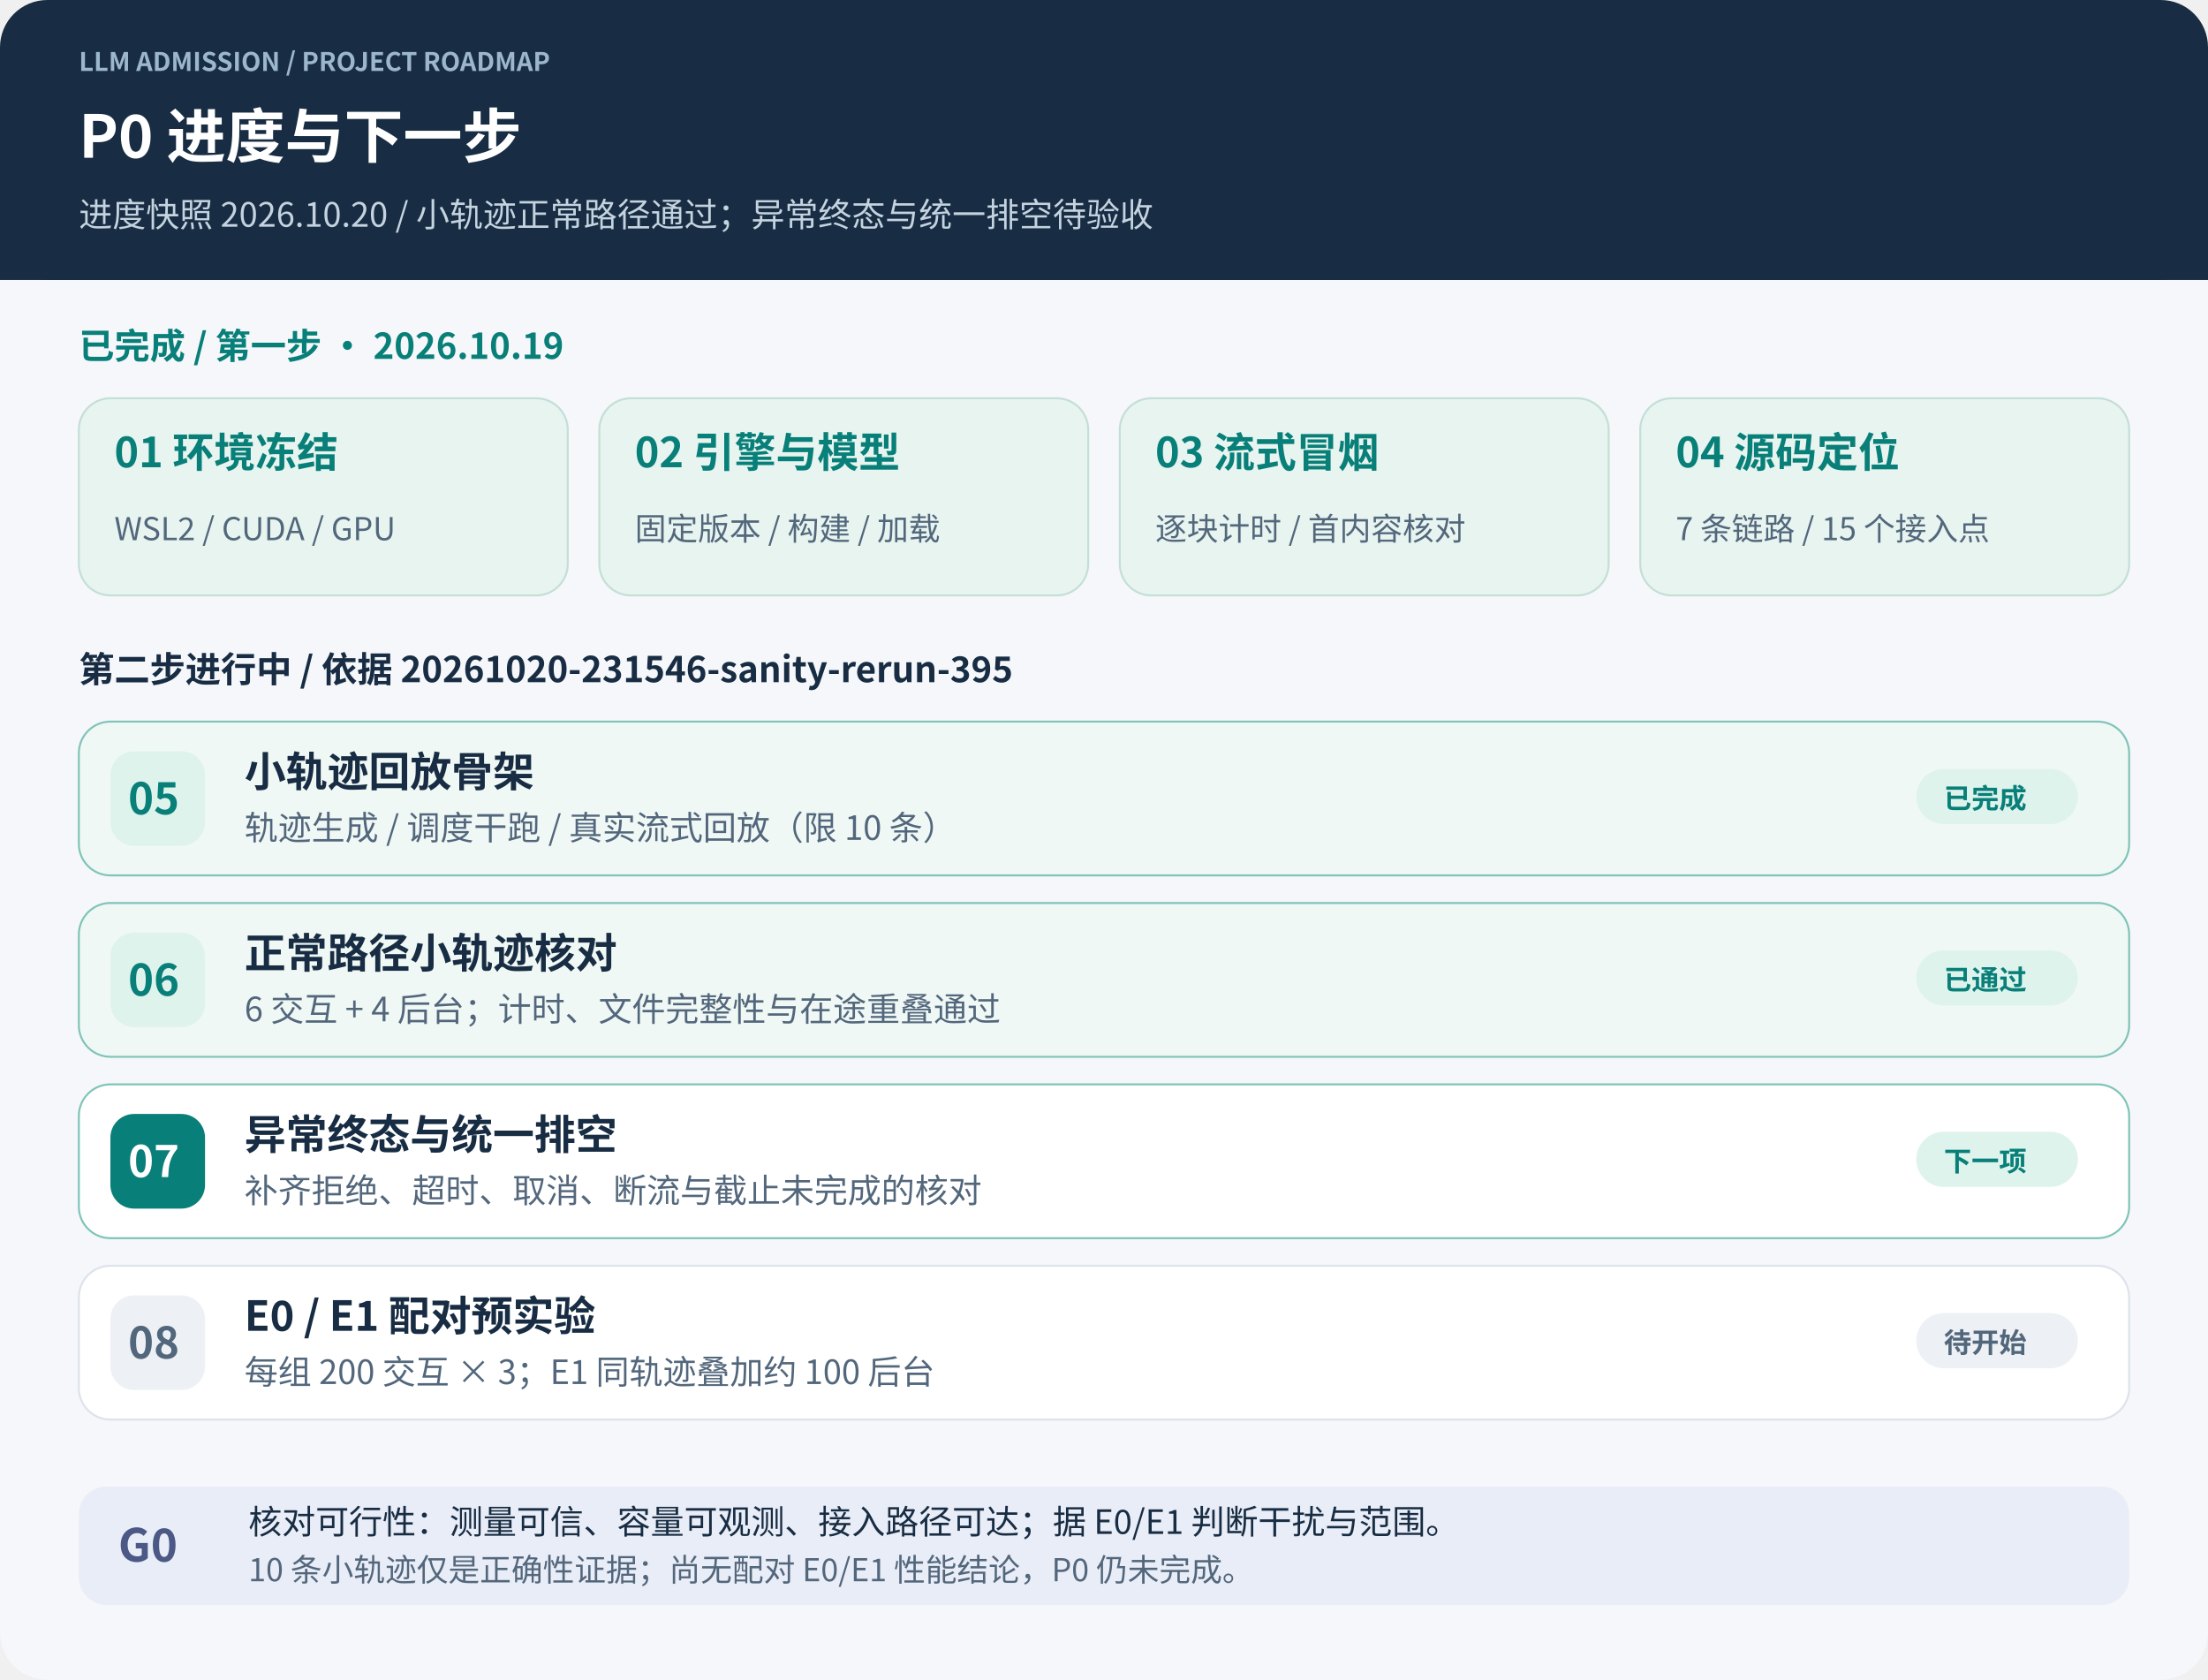
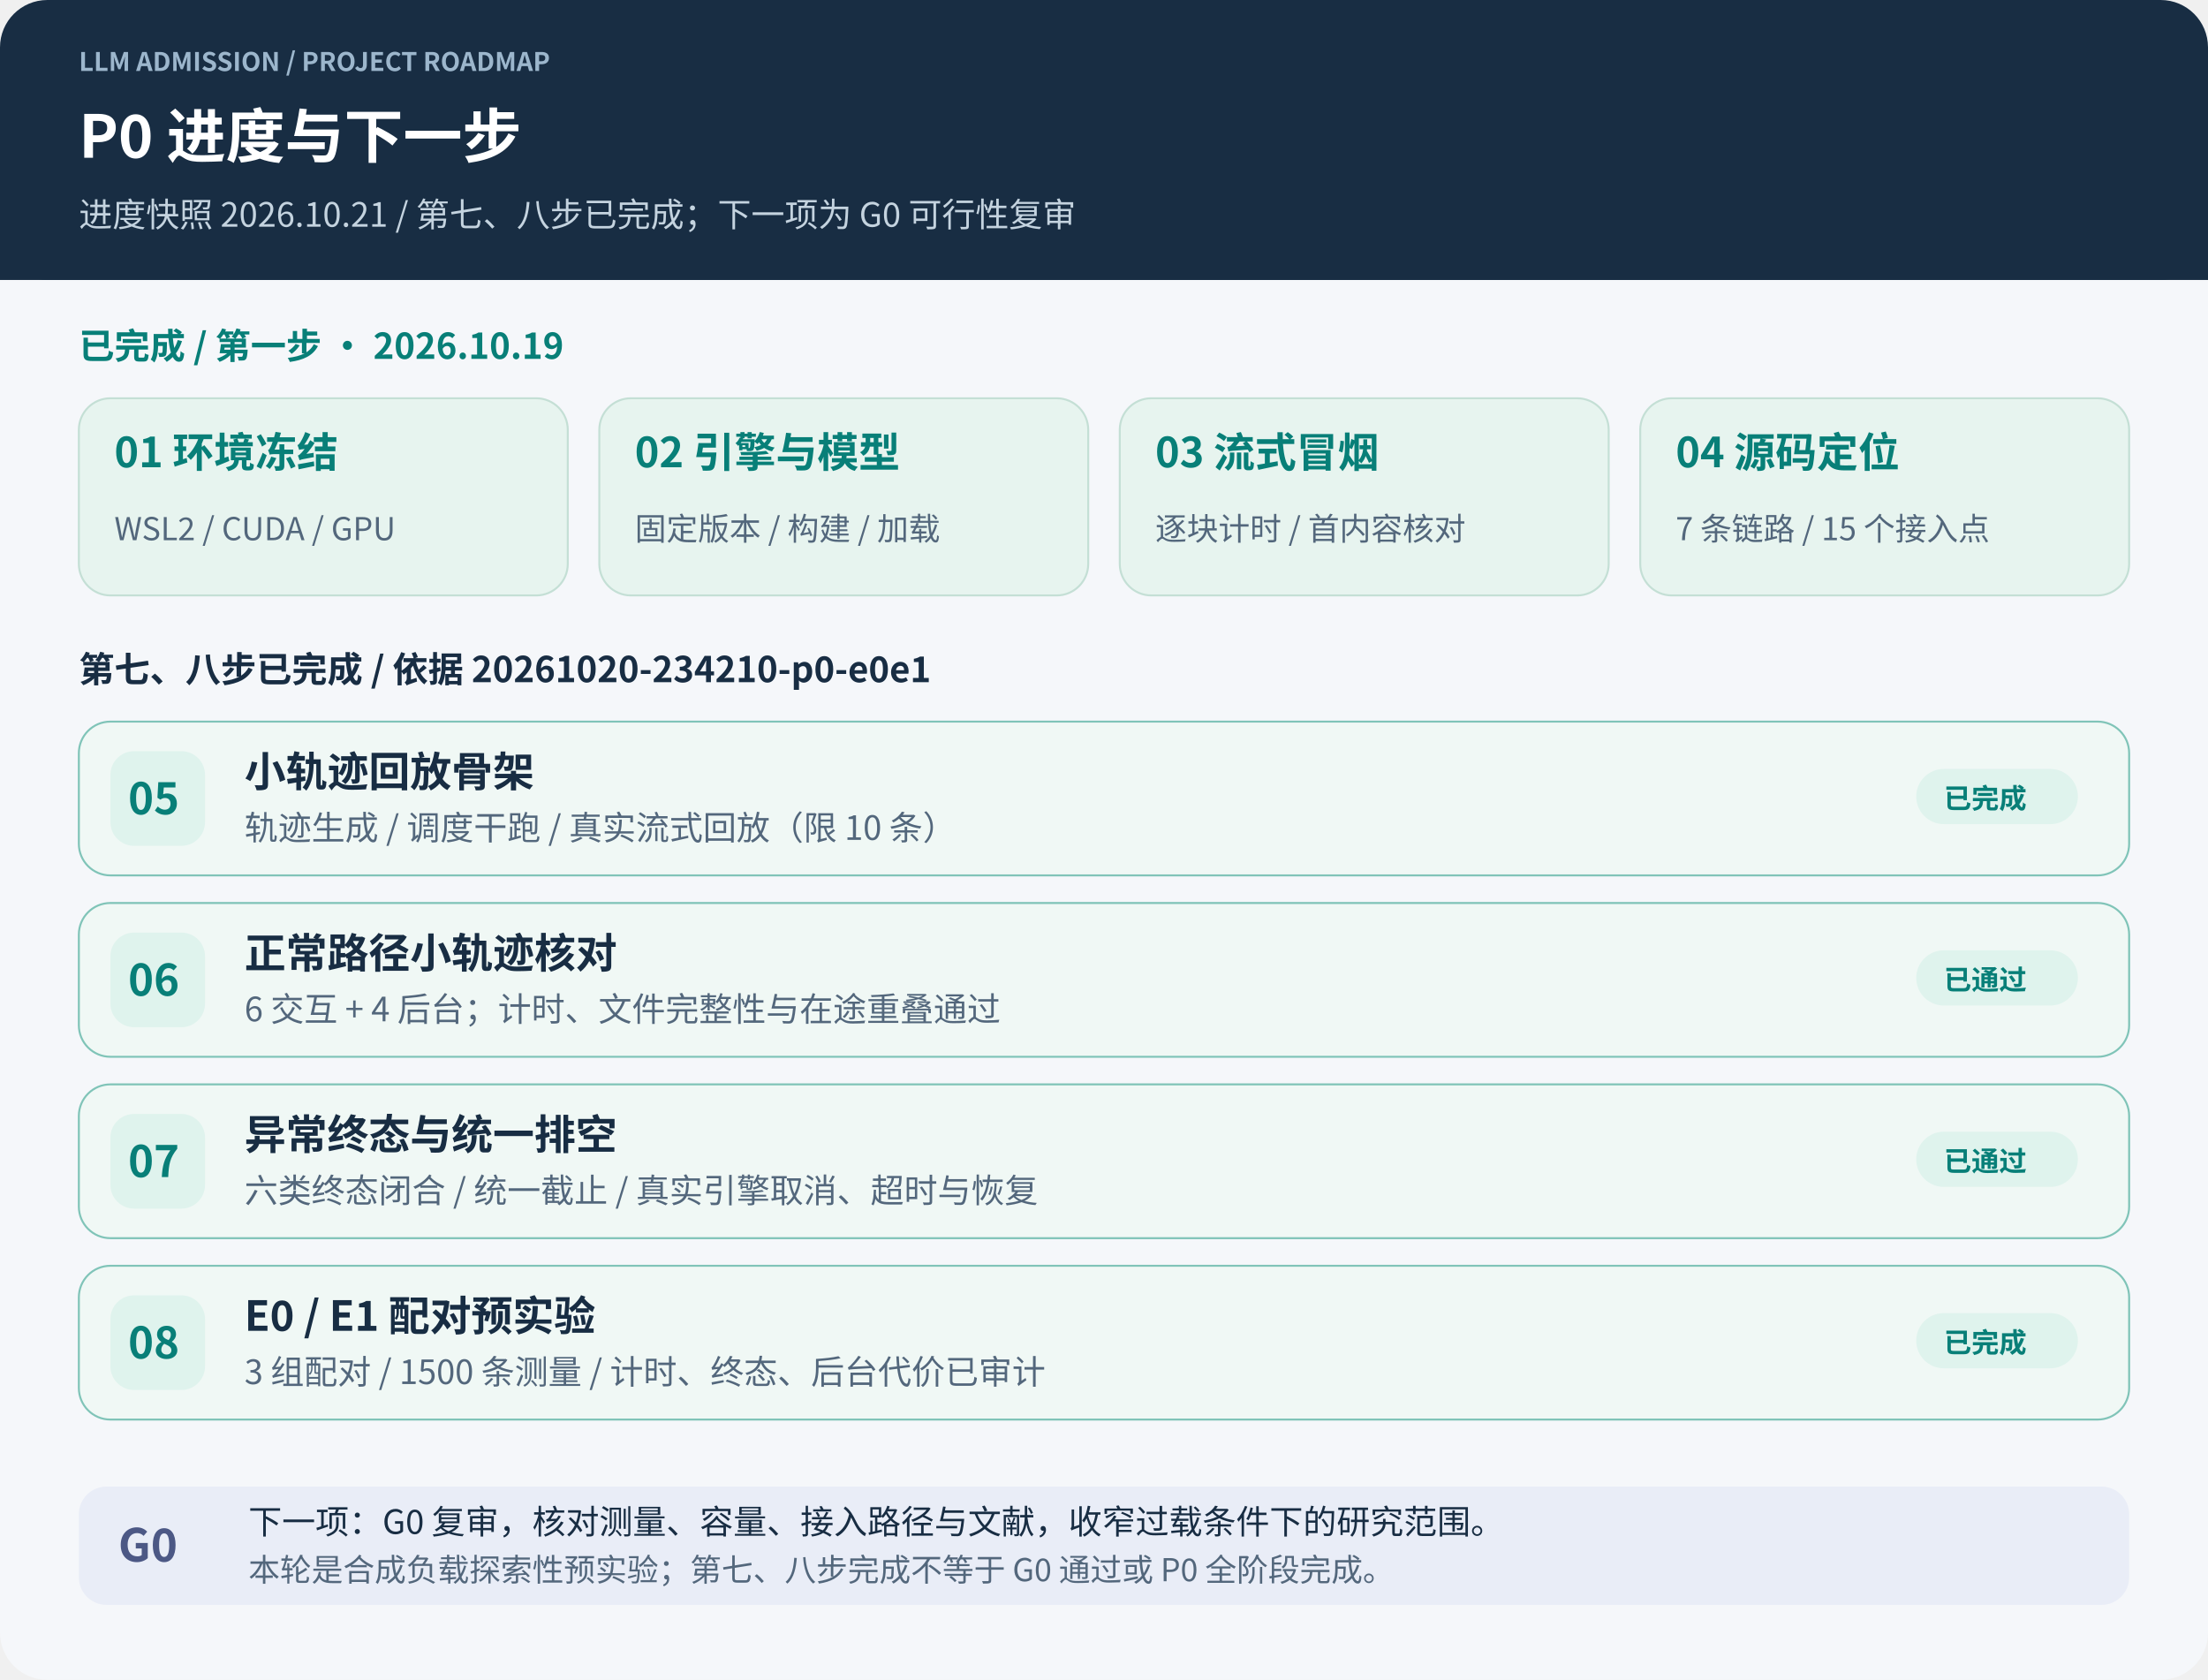
<svg xmlns="http://www.w3.org/2000/svg" width="1120" height="852" viewBox="0 0 1120 852" role="img" aria-labelledby="title desc">
  <g font-family="Segoe UI, PingFang SC, Microsoft YaHei, Noto Sans CJK SC, sans-serif">
    <rect x="0" y="0" width="1120" height="852" rx="24" fill="#f5f7fa" stroke="none" />
    <rect x="0" y="0" width="1120" height="142" rx="24" fill="#182d43" stroke="none" />
    <rect x="0" y="80" width="1120" height="62" rx="0" fill="#182d43" stroke="none" />
    <text x="40" y="36" font-size="13" fill="#9cb6cc" font-weight="600">LLM ADMISSION / PROJECT ROADMAP</text>
    <text x="40" y="80" font-size="30" fill="#ffffff" font-weight="700">P0 进度与下一步</text>
-     <text x="40" y="115" font-size="17" fill="#c4d3df" font-weight="400">进度快照 2026.10.20  /  小轨迹正常路径通过；异常终态与统一排空待验收</text>
+     <text x="40" y="115" font-size="17" fill="#c4d3df" font-weight="400">进度快照 2026.10.21  /  第七、八步已完成；下一项为 G0 可行性复审</text>
    <text x="40" y="182" font-size="18" fill="#087f78" font-weight="600">已完成  /  第一步 · 2026.10.19</text>
    <rect x="40" y="202" width="248" height="100" rx="16" fill="#e7f4ef" stroke="#c4dfd5" />
    <text x="58" y="237" font-size="21" fill="#087f78" font-weight="600">01  环境冻结</text>
    <text x="58" y="274" font-size="16" fill="#53677c" font-weight="400">WSL2 / CUDA / GPU</text>
    <rect x="304" y="202" width="248" height="100" rx="16" fill="#e7f4ef" stroke="#c4dfd5" />
    <text x="322" y="237" font-size="21" fill="#087f78" font-weight="600">02  引擎与模型</text>
    <text x="322" y="274" font-size="16" fill="#53677c" font-weight="400">固定版本 / 构建 / 加载</text>
    <rect x="568" y="202" width="248" height="100" rx="16" fill="#e7f4ef" stroke="#c4dfd5" />
    <text x="586" y="237" font-size="21" fill="#087f78" font-weight="600">03  流式冒烟</text>
    <text x="586" y="274" font-size="16" fill="#53677c" font-weight="400">逐块计时 / 首内容核对</text>
    <rect x="832" y="202" width="248" height="100" rx="16" fill="#e7f4ef" stroke="#c4dfd5" />
    <text x="850" y="237" font-size="21" fill="#087f78" font-weight="600">04  源码定位</text>
    <text x="850" y="274" font-size="16" fill="#53677c" font-weight="400">7 条链路 / 15 个接入点</text>
-     <text x="40" y="346" font-size="18" fill="#182d43" font-weight="600">第二步进行中  /  依据 20261020-231546-sanity-rerun-395</text>
+     <text x="40" y="346" font-size="18" fill="#182d43" font-weight="600">第七、八步已完成  /  依据 20261020-234210-p0-e0e1</text>
    <rect x="40" y="366" width="1040" height="78" rx="16" fill="#f0f8f5" stroke="#80c4b8" />
    <rect x="56" y="381" width="48" height="48" rx="12" fill="#dff3ed" stroke="none" />
    <text x="65" y="413" font-size="22" fill="#087f78" font-weight="700">05</text>
    <text x="124" y="399" font-size="21" fill="#182d43" font-weight="600">小轨迹回放骨架</text>
    <text x="124" y="426" font-size="17" fill="#53677c" font-weight="400">轨迹生成 / 调度干跑 / 真实流式回放（限 10 条）</text>
    <rect x="972" y="390" width="82" height="28" rx="14" fill="#dff3ed" stroke="none" />
    <text x="986" y="410" font-size="14" fill="#087f78" font-weight="600">已完成</text>
    <rect x="40" y="458" width="1040" height="78" rx="16" fill="#f0f8f5" stroke="#80c4b8" />
    <rect x="56" y="473" width="48" height="48" rx="12" fill="#dff3ed" stroke="none" />
    <text x="65" y="505" font-size="22" fill="#087f78" font-weight="700">06</text>
    <text x="124" y="491" font-size="21" fill="#182d43" font-weight="600">正常路径小轨迹核对</text>
    <text x="124" y="518" font-size="17" fill="#53677c" font-weight="400">6 交互 + 4 后台；计时、文件完整性与在途重叠通过</text>
    <rect x="972" y="482" width="82" height="28" rx="14" fill="#dff3ed" stroke="none" />
    <text x="986" y="502" font-size="14" fill="#087f78" font-weight="600">已通过</text>
-     <rect x="40" y="550" width="1040" height="78" rx="16" fill="#ffffff" stroke="#80c4b8" />
-     <rect x="56" y="565" width="48" height="48" rx="12" fill="#087f78" stroke="none" />
-     <text x="65" y="597" font-size="22" fill="#ffffff" font-weight="700">07</text>
+     <rect x="40" y="550" width="1040" height="78" rx="16" fill="#f0f8f5" stroke="#80c4b8" />
+     <rect x="56" y="565" width="48" height="48" rx="12" fill="#dff3ed" stroke="none" />
+     <text x="65" y="597" font-size="22" fill="#087f78" font-weight="700">07</text>
    <text x="124" y="583" font-size="21" fill="#182d43" font-weight="600">异常终态与统一排空</text>
-     <text x="124" y="610" font-size="17" fill="#53677c" font-weight="400">补齐拒绝、超时、取消、断流与截止未完成的核对</text>
+     <text x="124" y="610" font-size="17" fill="#53677c" font-weight="400">六类终态闭合 / 统一截止 / 真实引擎取消、超时与恢复</text>
    <rect x="972" y="574" width="82" height="28" rx="14" fill="#dff3ed" stroke="none" />
-     <text x="986" y="594" font-size="14" fill="#087f78" font-weight="600">下一项</text>
-     <rect x="40" y="642" width="1040" height="78" rx="16" fill="#ffffff" stroke="#dce3eb" />
-     <rect x="56" y="657" width="48" height="48" rx="12" fill="#edf1f5" stroke="none" />
-     <text x="65" y="689" font-size="22" fill="#53677c" font-weight="700">08</text>
+     <text x="986" y="594" font-size="14" fill="#087f78" font-weight="600">已通过</text>
+     <rect x="40" y="642" width="1040" height="78" rx="16" fill="#f0f8f5" stroke="#80c4b8" />
+     <rect x="56" y="657" width="48" height="48" rx="12" fill="#dff3ed" stroke="none" />
+     <text x="65" y="689" font-size="22" fill="#087f78" font-weight="700">08</text>
    <text x="124" y="675" font-size="21" fill="#182d43" font-weight="600">E0 / E1 配对预实验</text>
-     <text x="124" y="702" font-size="17" fill="#53677c" font-weight="400">每组 200 交互 × 3；E1 同轨迹叠加约 100 后台</text>
-     <rect x="972" y="666" width="82" height="28" rx="14" fill="#edf1f5" stroke="none" />
-     <text x="986" y="686" font-size="14" fill="#53677c" font-weight="600">待开始</text>
+     <text x="124" y="702" font-size="17" fill="#53677c" font-weight="400">3 组配对 / 1500 条测量 / 计时、终态、后台代价已审计</text>
+     <rect x="972" y="666" width="82" height="28" rx="14" fill="#dff3ed" stroke="none" />
+     <text x="986" y="686" font-size="14" fill="#087f78" font-weight="600">已完成</text>
    <rect x="40" y="754" width="1040" height="60" rx="14" fill="#e9edf7" stroke="none" />
    <text x="60" y="792" font-size="23" fill="#4c5885" font-weight="700">G0</text>
-     <text x="126" y="778" font-size="17" fill="#182d43" font-weight="400">核对可行性：测量可信、容量可观测、接入路径可达；据 E0/E1 判断干扰与范围。</text>
-     <text x="126" y="802" font-size="16" fill="#53677c" font-weight="400">10 条小轨迹仅是正确性证据；尚无配对 E0/E1 性能结论，P0 仍未完成。</text>
+     <text x="126" y="778" font-size="17" fill="#182d43" font-weight="400">下一项：G0 复审，核对测量、容量、接入路径与文献，收窄过载条件下的研究范围。</text>
+     <text x="126" y="802" font-size="16" fill="#53677c" font-weight="400">本轮是合成负载探索性预实验；第七、八步完成不等于 G0 通过或 P0 全阶段完成。</text>
  </g>
</svg>
